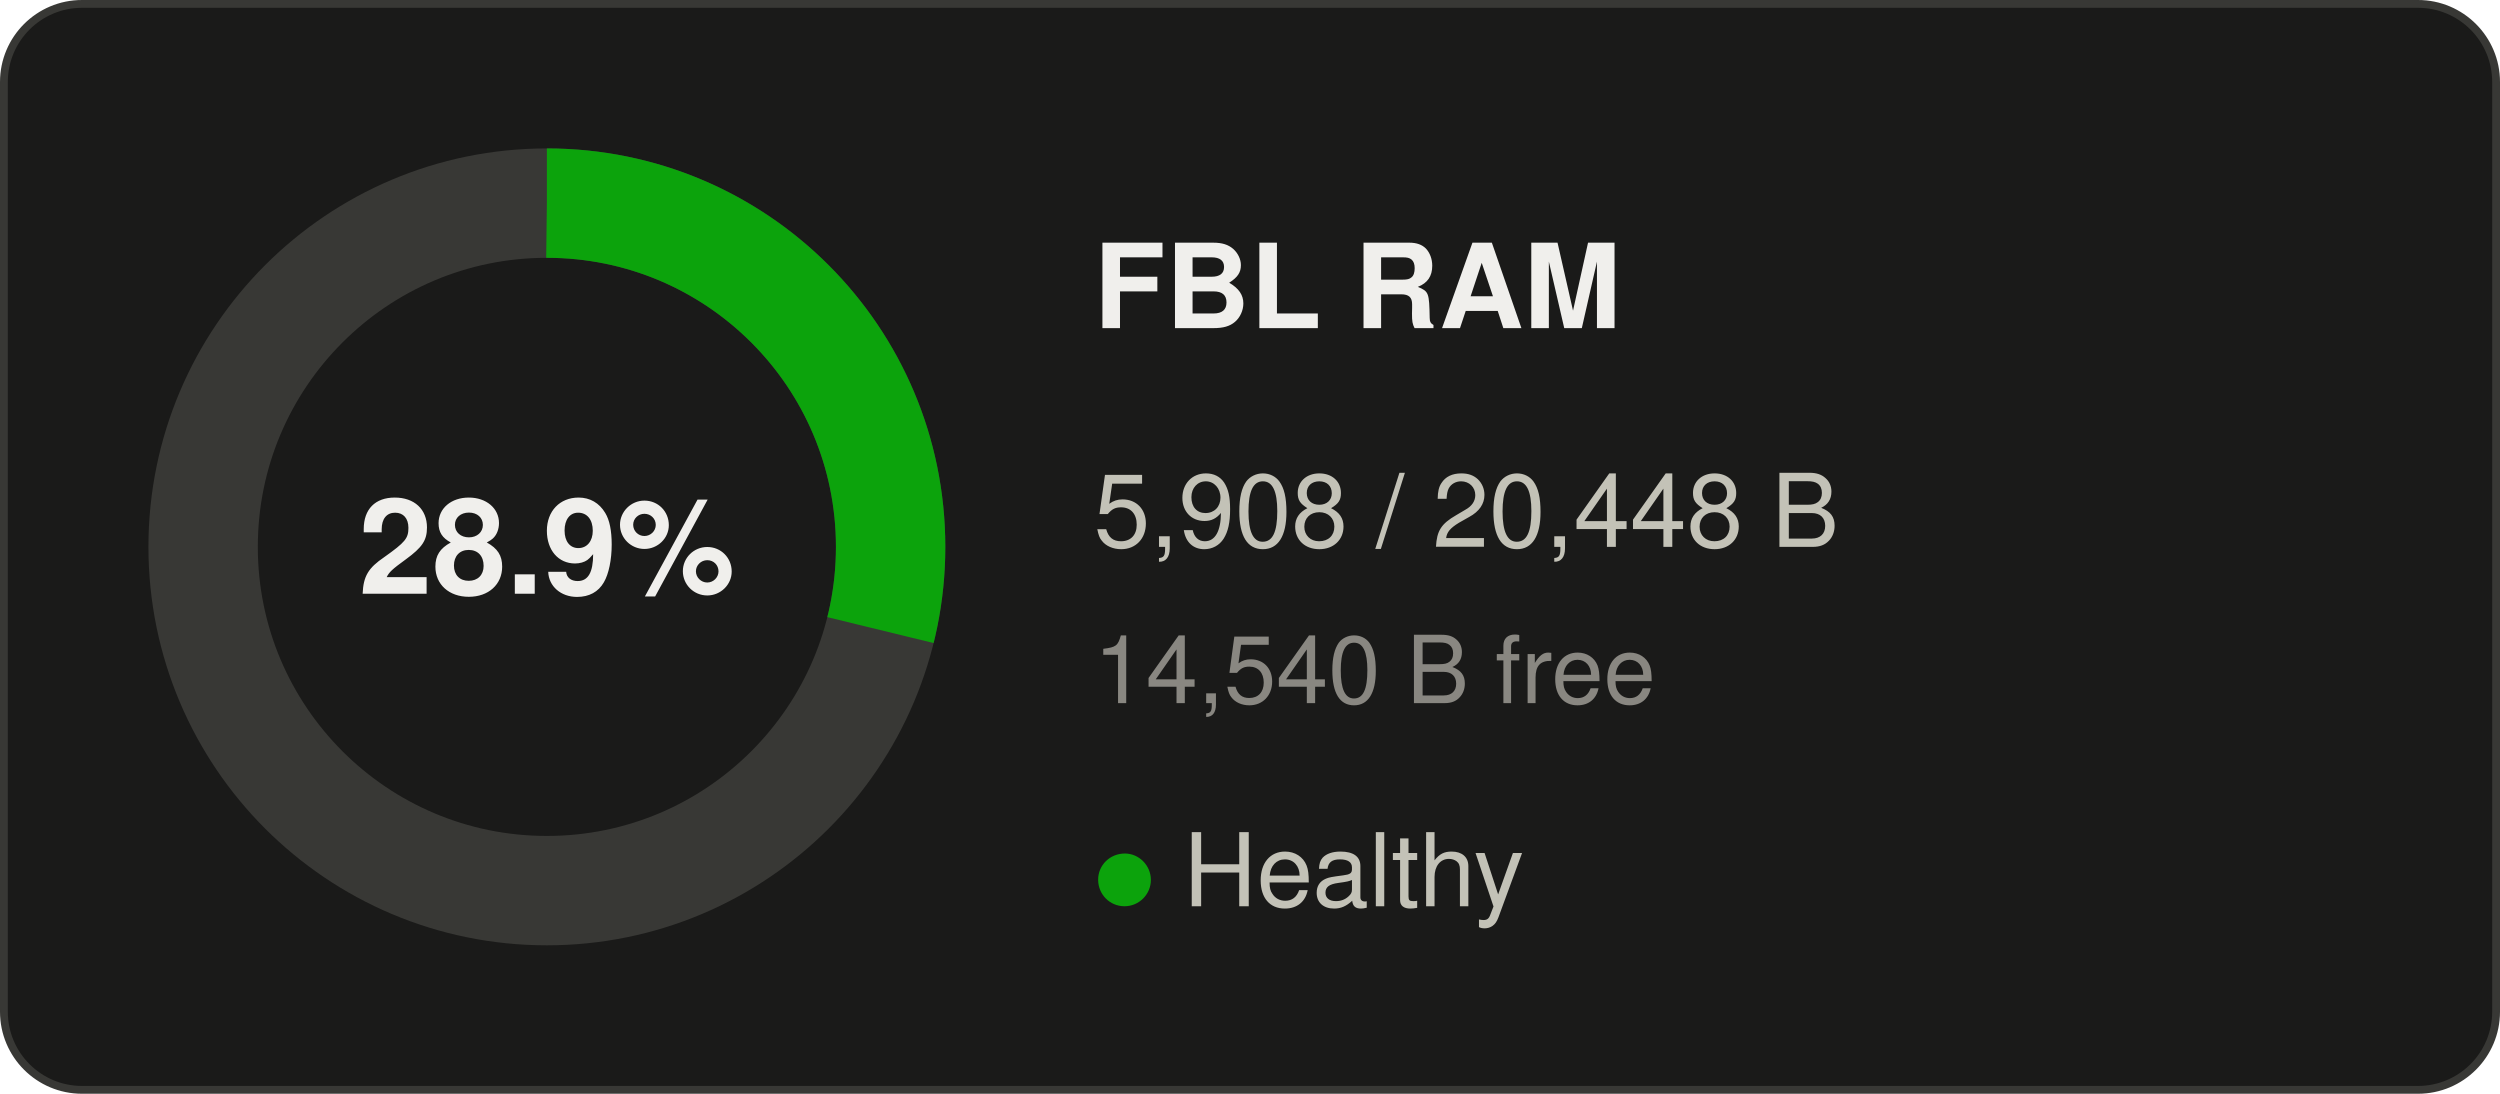
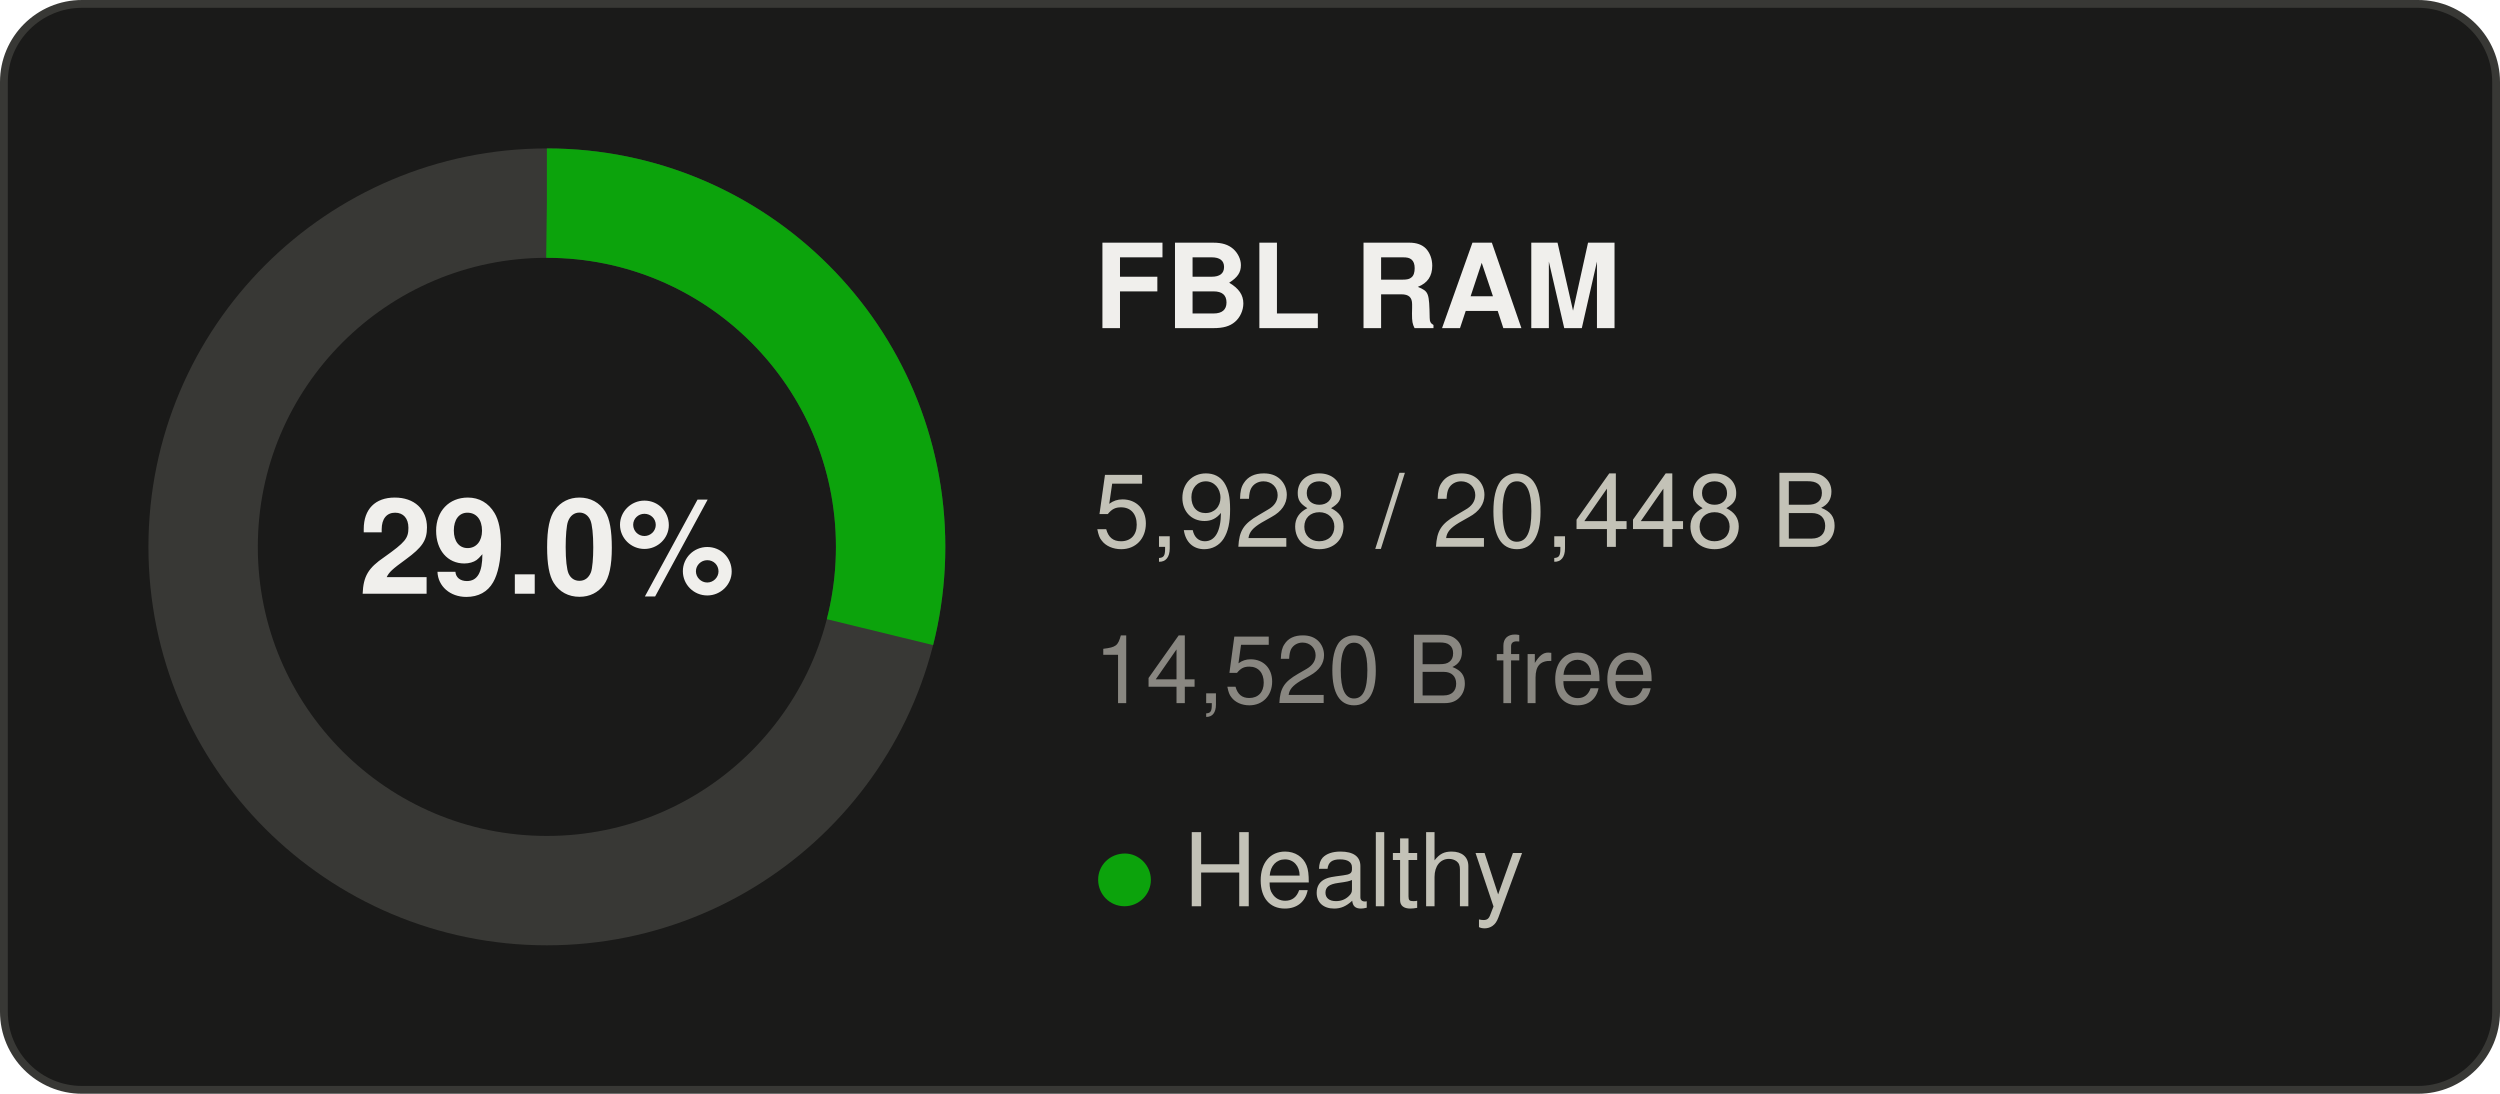
- <svg xmlns="http://www.w3.org/2000/svg" width="320" height="140" viewBox="0 0 320 140" role="img" aria-label="FBL RAM: 28.9% used">
+ <svg xmlns="http://www.w3.org/2000/svg" width="320" height="140" viewBox="0 0 320 140" role="img" aria-label="FBL RAM: 29.0% used">
  <rect x="0.5" y="0.5" width="319" height="139" rx="10" fill="#1a1a19" stroke="#383835" />
  <g font-family="Segoe UI, system-ui, -apple-system, Helvetica, Arial, sans-serif">
    <circle cx="70" cy="70" r="44" fill="none" stroke="#383835" stroke-width="14" />
-     <circle cx="70" cy="70" r="44" fill="none" stroke="#0ca30c" stroke-width="14" stroke-dasharray="79.88 276.46" transform="rotate(-90 70 70)" />
-     <text x="70" y="76" text-anchor="middle" font-size="17" font-weight="600" fill="#f0efec">28.9%</text>
+     <circle cx="70" cy="70" r="44" fill="none" stroke="#0ca30c" stroke-width="14" stroke-dasharray="80.15 276.46" transform="rotate(-90 70 70)" />
+     <text x="70" y="76" text-anchor="middle" font-size="17" font-weight="600" fill="#f0efec">29.0%</text>
    <text x="140" y="42" font-size="15" font-weight="600" fill="#f0efec">FBL RAM</text>
-     <text x="140" y="70" font-size="13" fill="#c3c2b7">5,908 / 20,448 B</text>
-     <text x="140" y="90" font-size="12" fill="#898781">14,540 B free</text>
+     <text x="140" y="70" font-size="13" fill="#c3c2b7">5,928 / 20,448 B</text>
+     <text x="140" y="90" font-size="12" fill="#898781">14,520 B free</text>
    <text x="140" y="116" font-size="13" fill="#c3c2b7">
      <tspan fill="#0ca30c">●</tspan> Healthy</text>
  </g>
</svg>
